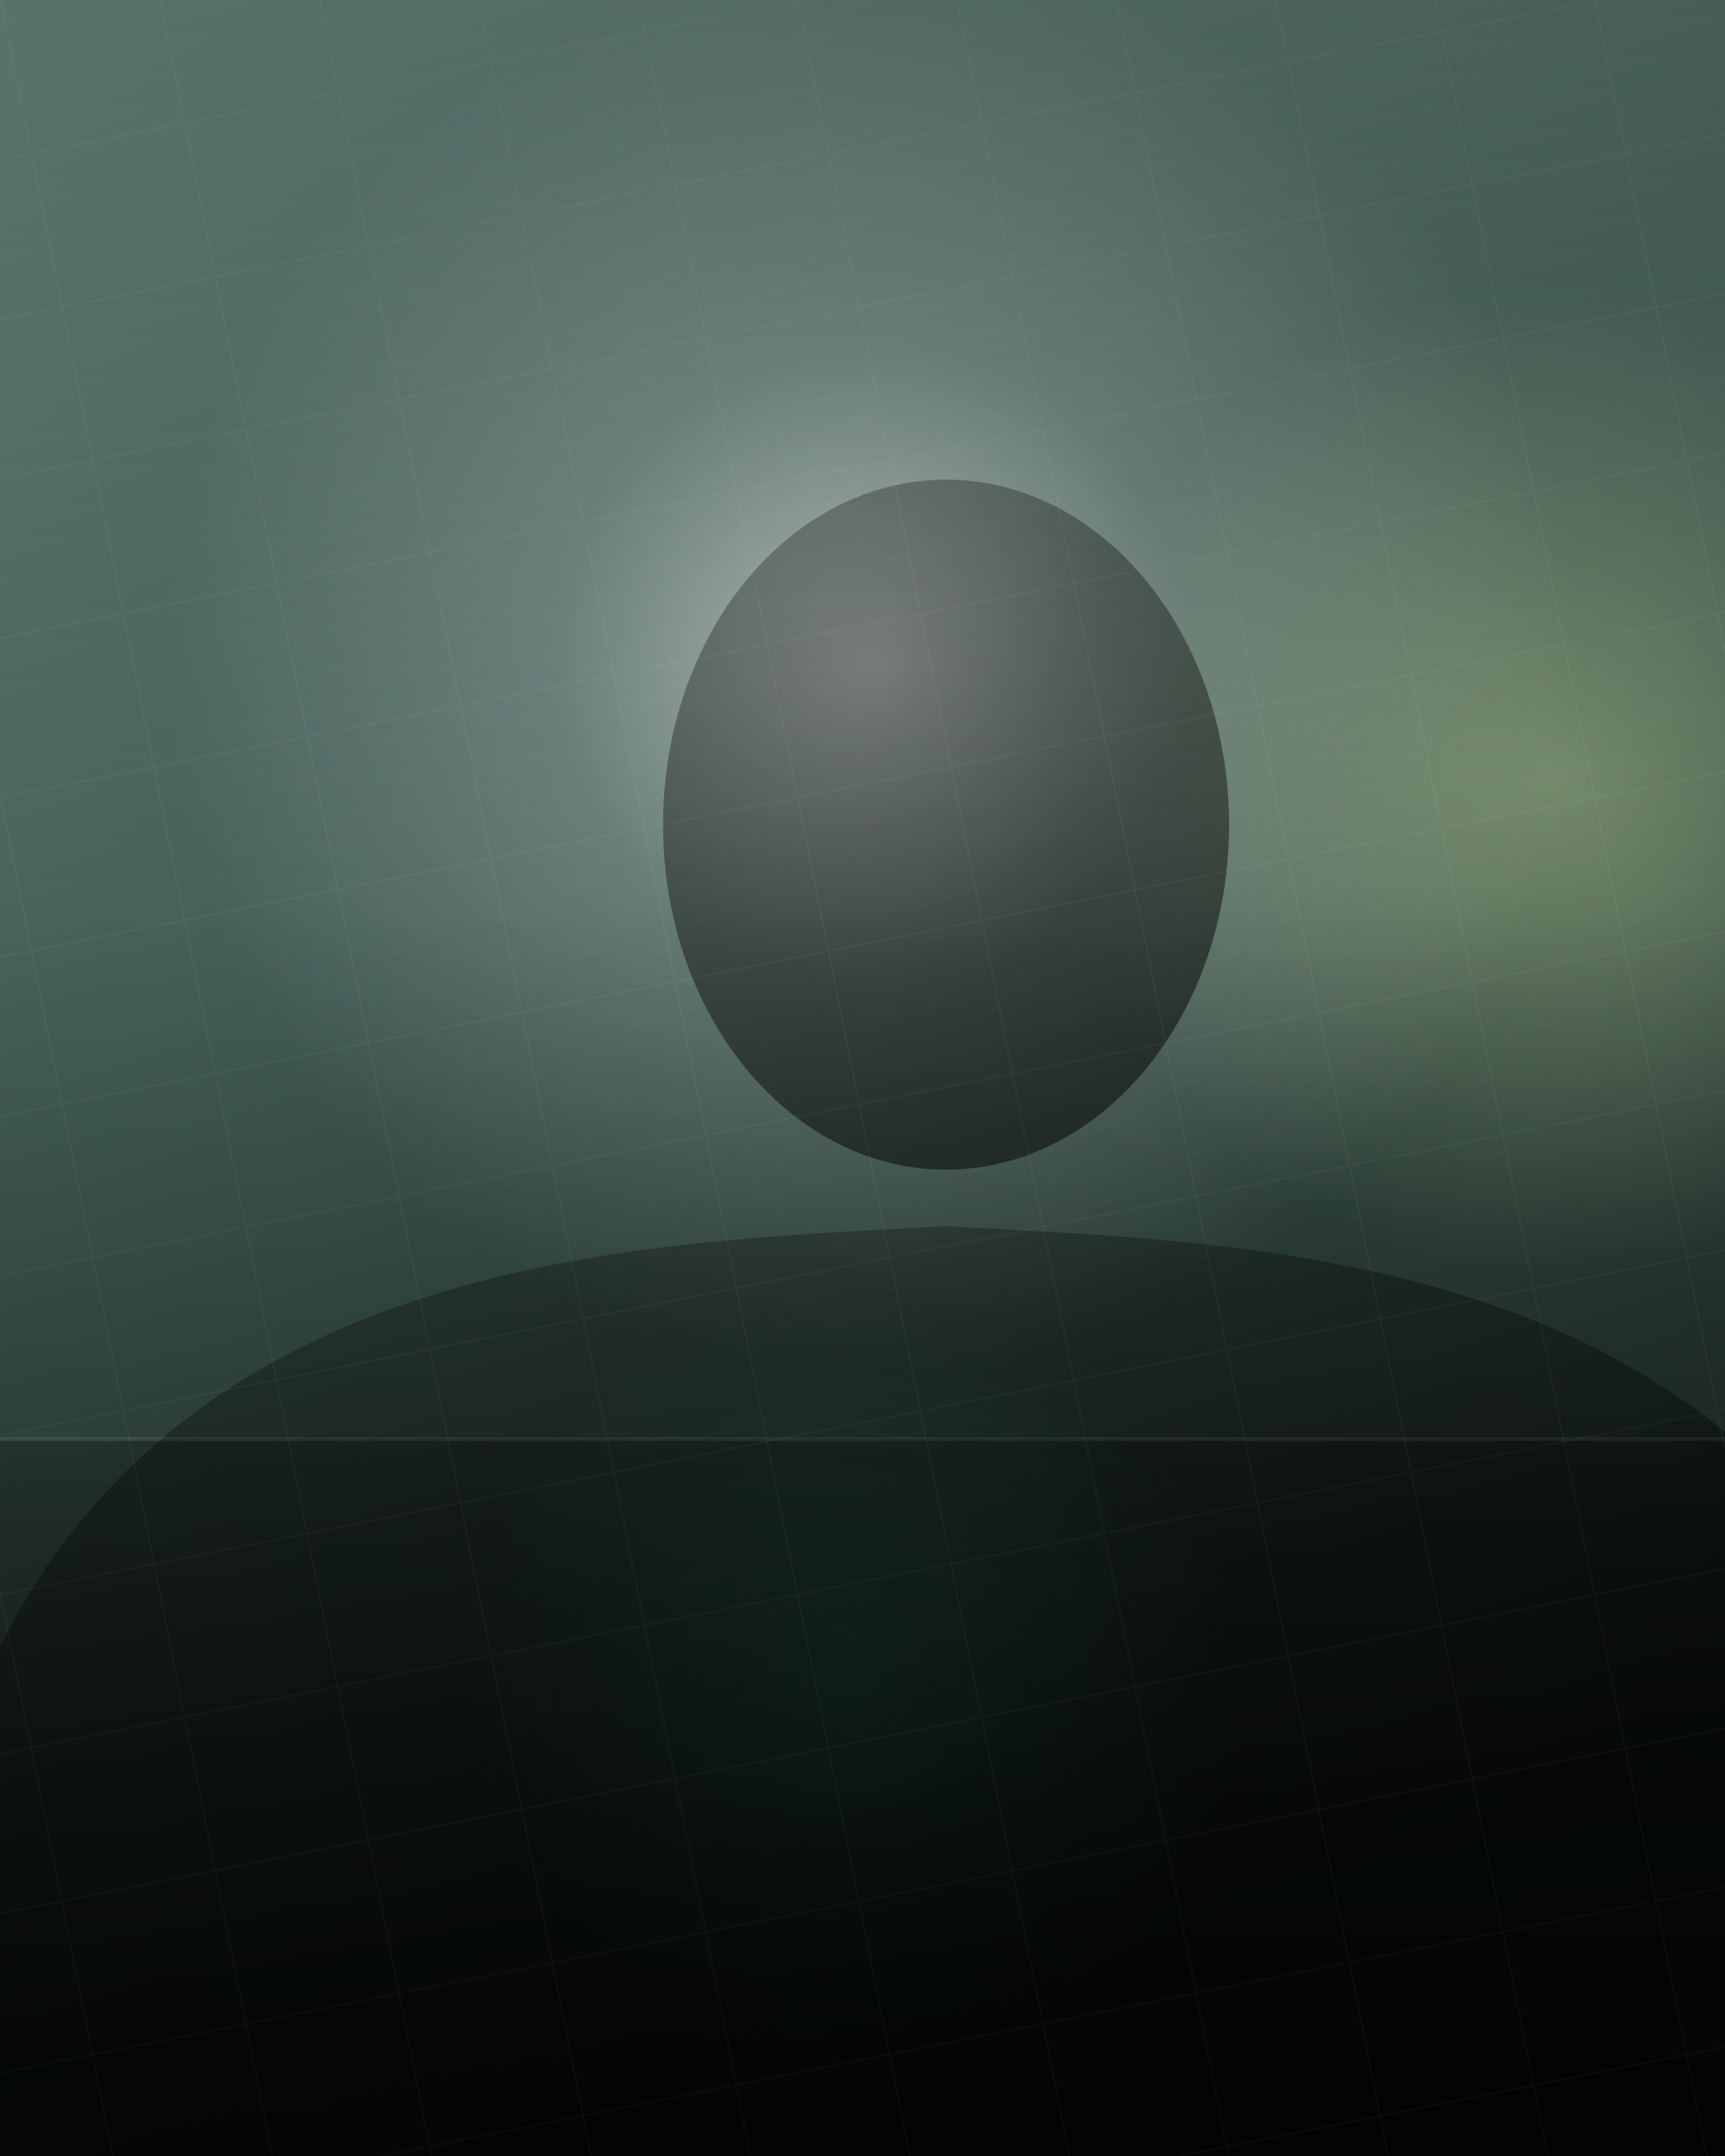
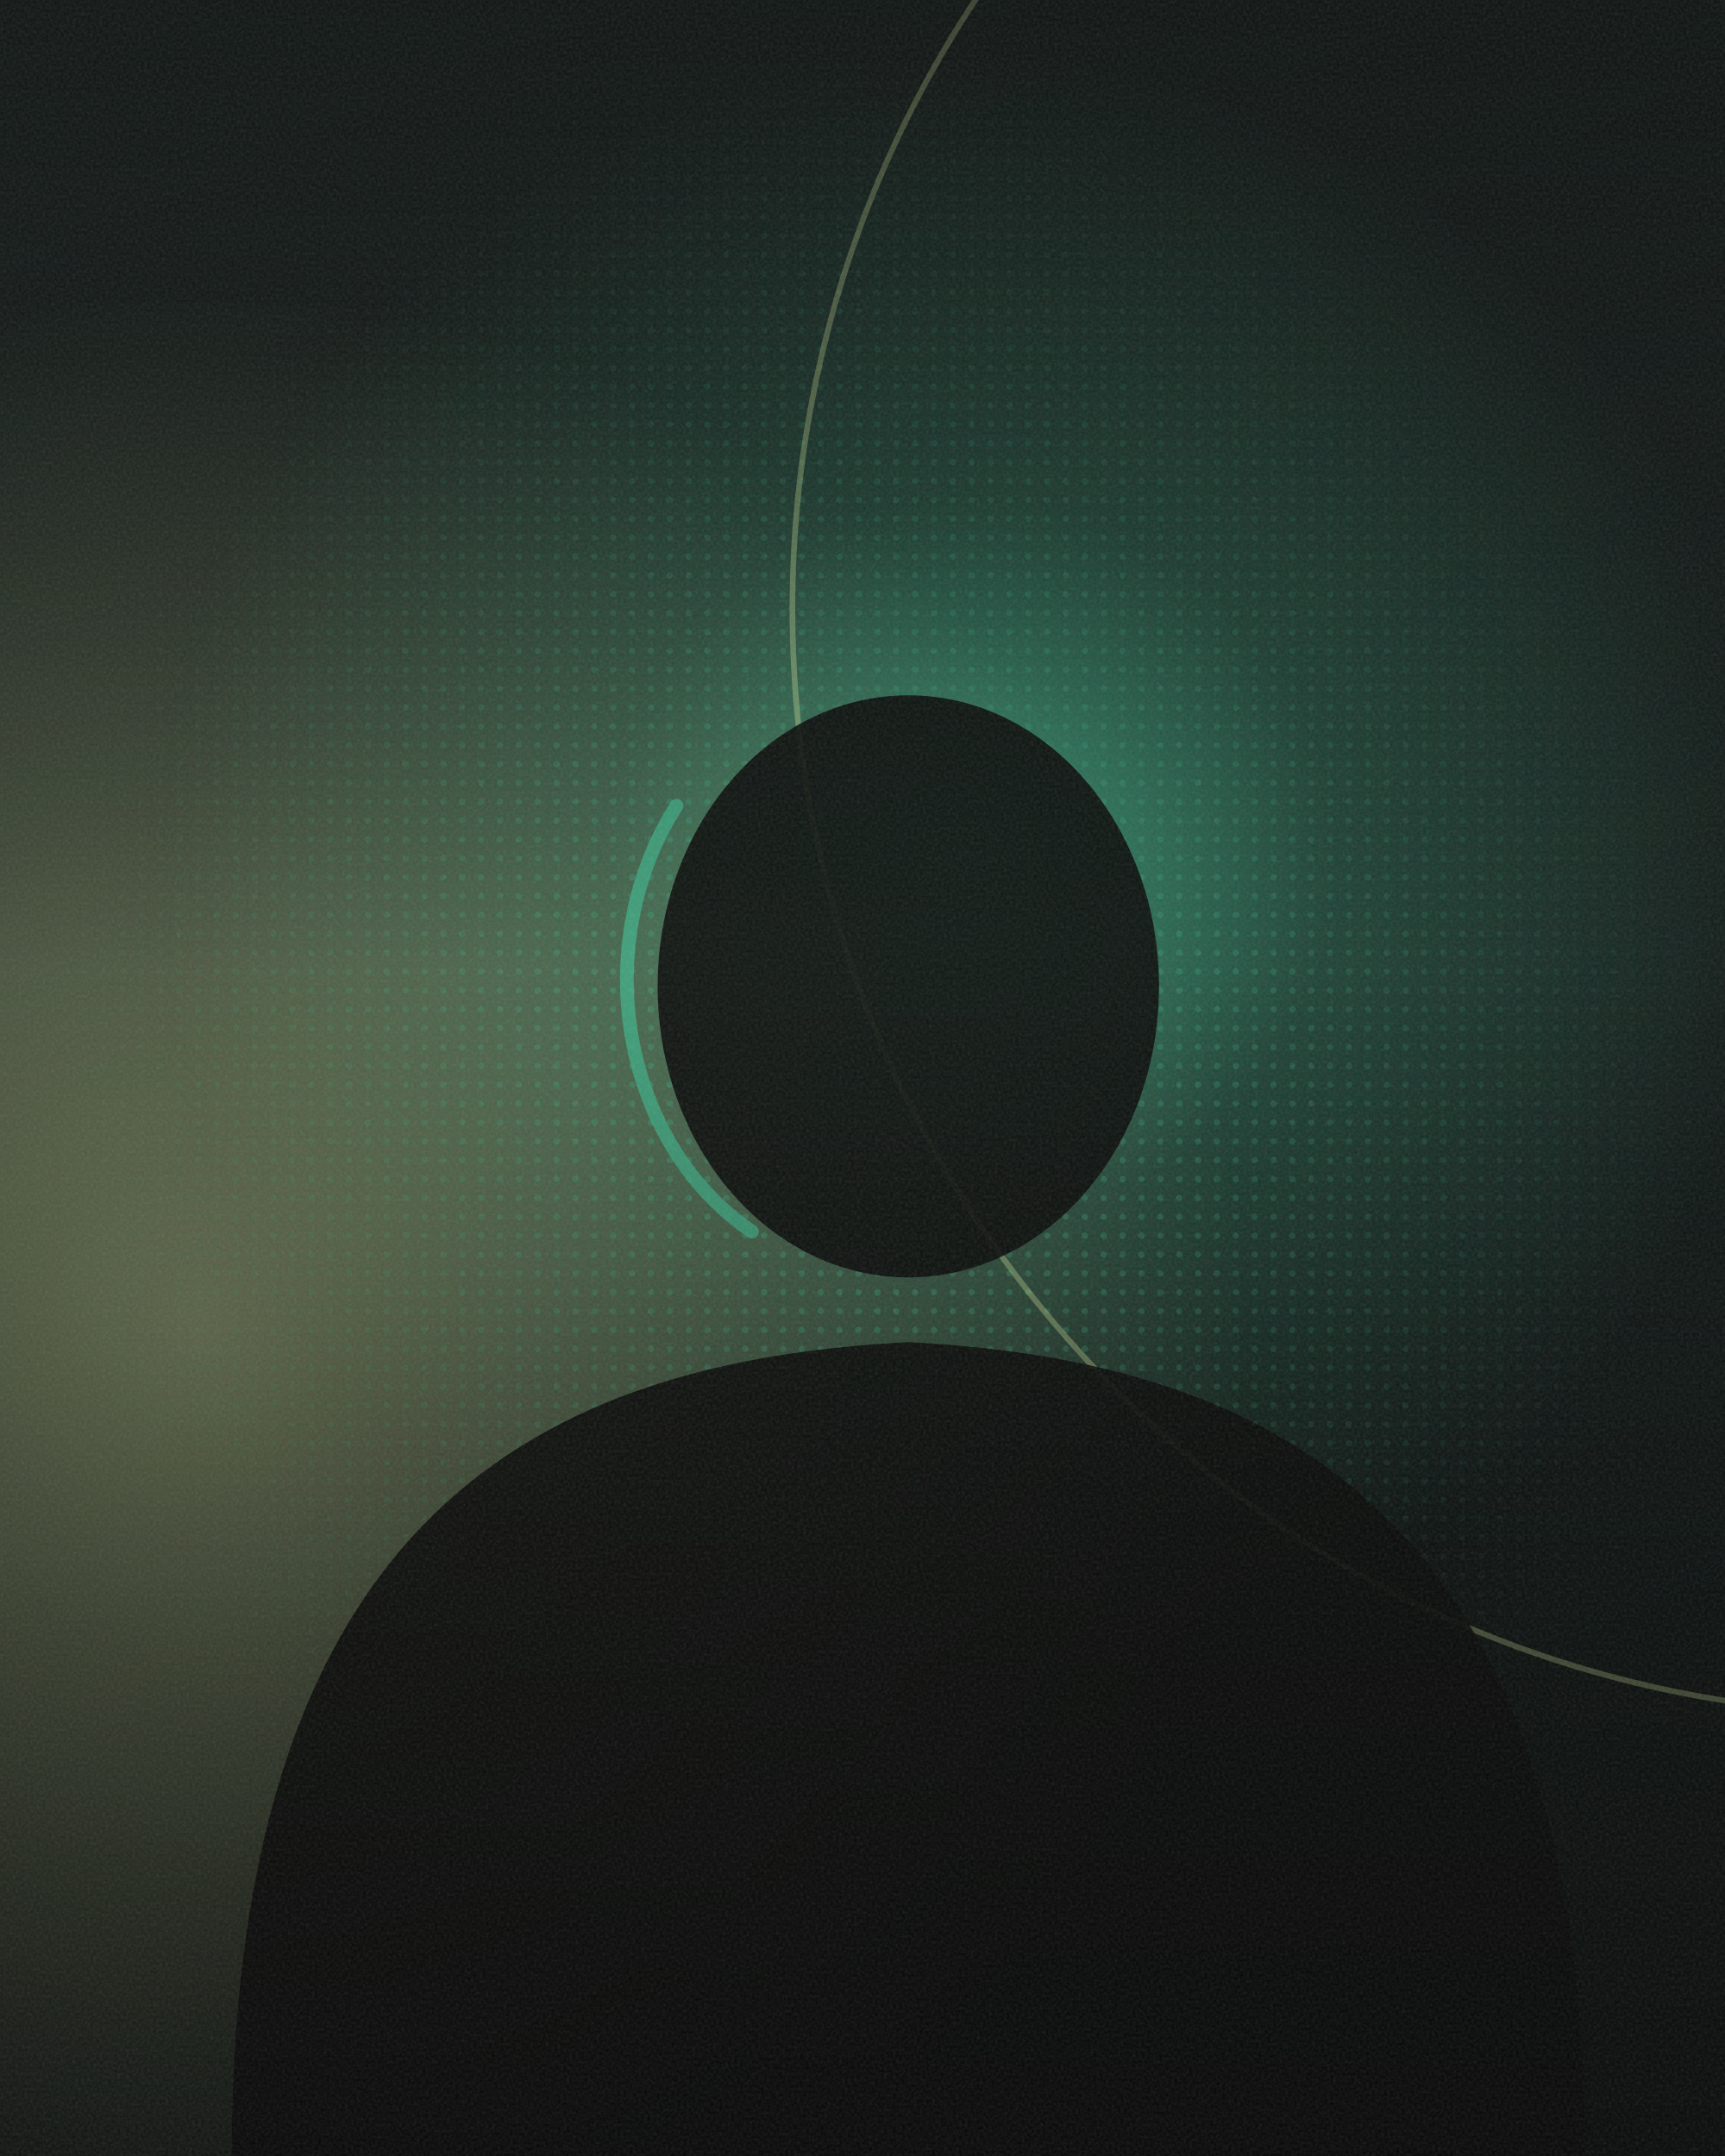
<svg xmlns="http://www.w3.org/2000/svg" width="640" height="800" viewBox="0 0 640 800">
  <defs>
-     <linearGradient id="wall" x1="0" y1="0" x2="0.25" y2="1">
-       <stop offset="0" stop-color="#6f8f86" />
-       <stop offset="0.55" stop-color="#3b544d" />
-       <stop offset="1" stop-color="#141d1a" />
+     <linearGradient id="a1074bg" x1="0" y1="0" x2="0.35" y2="1">
+       <stop offset="0" stop-color="#18211e" />
+       <stop offset="1" stop-color="#0d1412" />
    </linearGradient>
-     <linearGradient id="floor" x1="0" y1="0" x2="0" y2="1">
-       <stop offset="0" stop-color="#000000" stop-opacity="0.22" />
-       <stop offset="1" stop-color="#000000" stop-opacity="0.5" />
-     </linearGradient>
-     <radialGradient id="key">
-       <stop offset="0" stop-color="#ffffff" stop-opacity="0.62" />
-       <stop offset="0.45" stop-color="#ffffff" stop-opacity="0.2" />
-       <stop offset="1" stop-color="#ffffff" stop-opacity="0" />
+     <radialGradient id="a1074key">
+       <stop offset="0" stop-color="#3fae86" stop-opacity="0.85" />
+       <stop offset="0.45" stop-color="#3fae86" stop-opacity="0.28" />
+       <stop offset="1" stop-color="#3fae86" stop-opacity="0" />
    </radialGradient>
-     <radialGradient id="rim">
-       <stop offset="0" stop-color="#ecfdad" stop-opacity="0.34" />
+     <radialGradient id="a1074wash">
+       <stop offset="0" stop-color="#ecfdad" stop-opacity="0.4" />
      <stop offset="1" stop-color="#ecfdad" stop-opacity="0" />
    </radialGradient>
-     <radialGradient id="kiss">
-       <stop offset="0" stop-color="#3fae86" stop-opacity="0.3" />
-       <stop offset="1" stop-color="#3fae86" stop-opacity="0" />
+     <radialGradient id="a1074dotmask">
+       <stop offset="0" stop-color="#fff" stop-opacity="0.9" />
+       <stop offset="1" stop-color="#fff" stop-opacity="0" />
    </radialGradient>
-     <linearGradient id="subject" x1="0" y1="0" x2="0.35" y2="1">
-       <stop offset="0" stop-color="#000000" stop-opacity="0.24" />
-       <stop offset="1" stop-color="#000000" stop-opacity="0.5" />
+     <mask id="a1074dm">
+       <rect width="640" height="800" fill="url(#a1074dotmask)" />
+     </mask>
+     <pattern id="a1074dots" width="7" height="7" patternUnits="userSpaceOnUse">
+       <circle cx="3.5" cy="3.5" r="1.19" fill="#3fae86" fill-opacity="0.5" />
+     </pattern>
+     <linearGradient id="a1074vig" x1="0" y1="0" x2="0" y2="1">
+       <stop offset="0" stop-color="#000" stop-opacity="0.4" />
+       <stop offset="0.45" stop-color="#000" stop-opacity="0" />
+       <stop offset="1" stop-color="#000" stop-opacity="0.55" />
    </linearGradient>
-     <linearGradient id="vig" x1="0" y1="0" x2="0" y2="1">
-       <stop offset="0" stop-color="#000000" stop-opacity="0.2" />
-       <stop offset="0.42" stop-color="#000000" stop-opacity="0" />
-       <stop offset="1" stop-color="#000000" stop-opacity="0.34" />
-     </linearGradient>
-     <pattern id="grain" width="58" height="58" patternUnits="userSpaceOnUse" patternTransform="rotate(-11.3)">
-       <path d="M0 0H58M0 0V58" stroke="#ffffff" stroke-opacity="0.045" stroke-width="1" />
-     </pattern>
+     <filter id="a1074grain" x="0" y="0" width="100%" height="100%">
+       <feTurbulence type="fractalNoise" baseFrequency="0.9" numOctaves="2" seed="8" result="n" />
+       <feColorMatrix in="n" type="saturate" values="0" />
+     </filter>
  </defs>
-   <rect width="640" height="800" fill="url(#wall)" />
-   <circle cx="324" cy="247" r="262" fill="url(#key)" />
-   <circle cx="578" cy="290" r="183" fill="url(#rim)" />
-   <circle cx="316" cy="624" r="144" fill="url(#kiss)" />
-   <rect y="534" width="640" height="266" fill="url(#floor)" />
-   <path d="M0 534H640" stroke="#ffffff" stroke-opacity="0.12" stroke-width="1.5" />
-   <g fill="url(#subject)">
-     <ellipse cx="351" cy="306" rx="105" ry="128" />
-     <path d="M-38 800              C-38 463               210 463               351 455              C493 463               741 463               741 800Z" />
+   <rect width="640" height="800" fill="url(#a1074bg)" />
+   <circle cx="359" cy="320" r="301" fill="url(#a1074key)" />
+   <circle cx="77" cy="494" r="383" fill="url(#a1074wash)" />
+   <g mask="url(#a1074dm)">
+     <rect width="640" height="800" fill="url(#a1074dots)" />
  </g>
-   <rect width="640" height="800" fill="url(#grain)" />
-   <rect width="640" height="800" fill="url(#vig)" />
+   <circle cx="704" cy="226" r="410" fill="none" stroke="#ecfdad" stroke-opacity="0.35" stroke-width="2.1" />
+   <g>
+     <path d="M86 800              C86 561               202 505               337 498              C472 505               588 561               588 800Z" fill="#0b0c0a" fill-opacity="0.9" />
+     <ellipse cx="337" cy="366" rx="93" ry="108" fill="#0b0c0a" fill-opacity="0.9" />
+     <path d="M251 299              A93 108 0 0 0 279 457" fill="none" stroke="#3fae86" stroke-opacity="0.8" stroke-width="5.1" stroke-linecap="round" />
+   </g>
+   <rect width="640" height="800" fill="url(#a1074vig)" />
+   <g opacity="0.14" filter="url(#a1074grain)">
+     <rect width="640" height="800" />
+   </g>
</svg>
